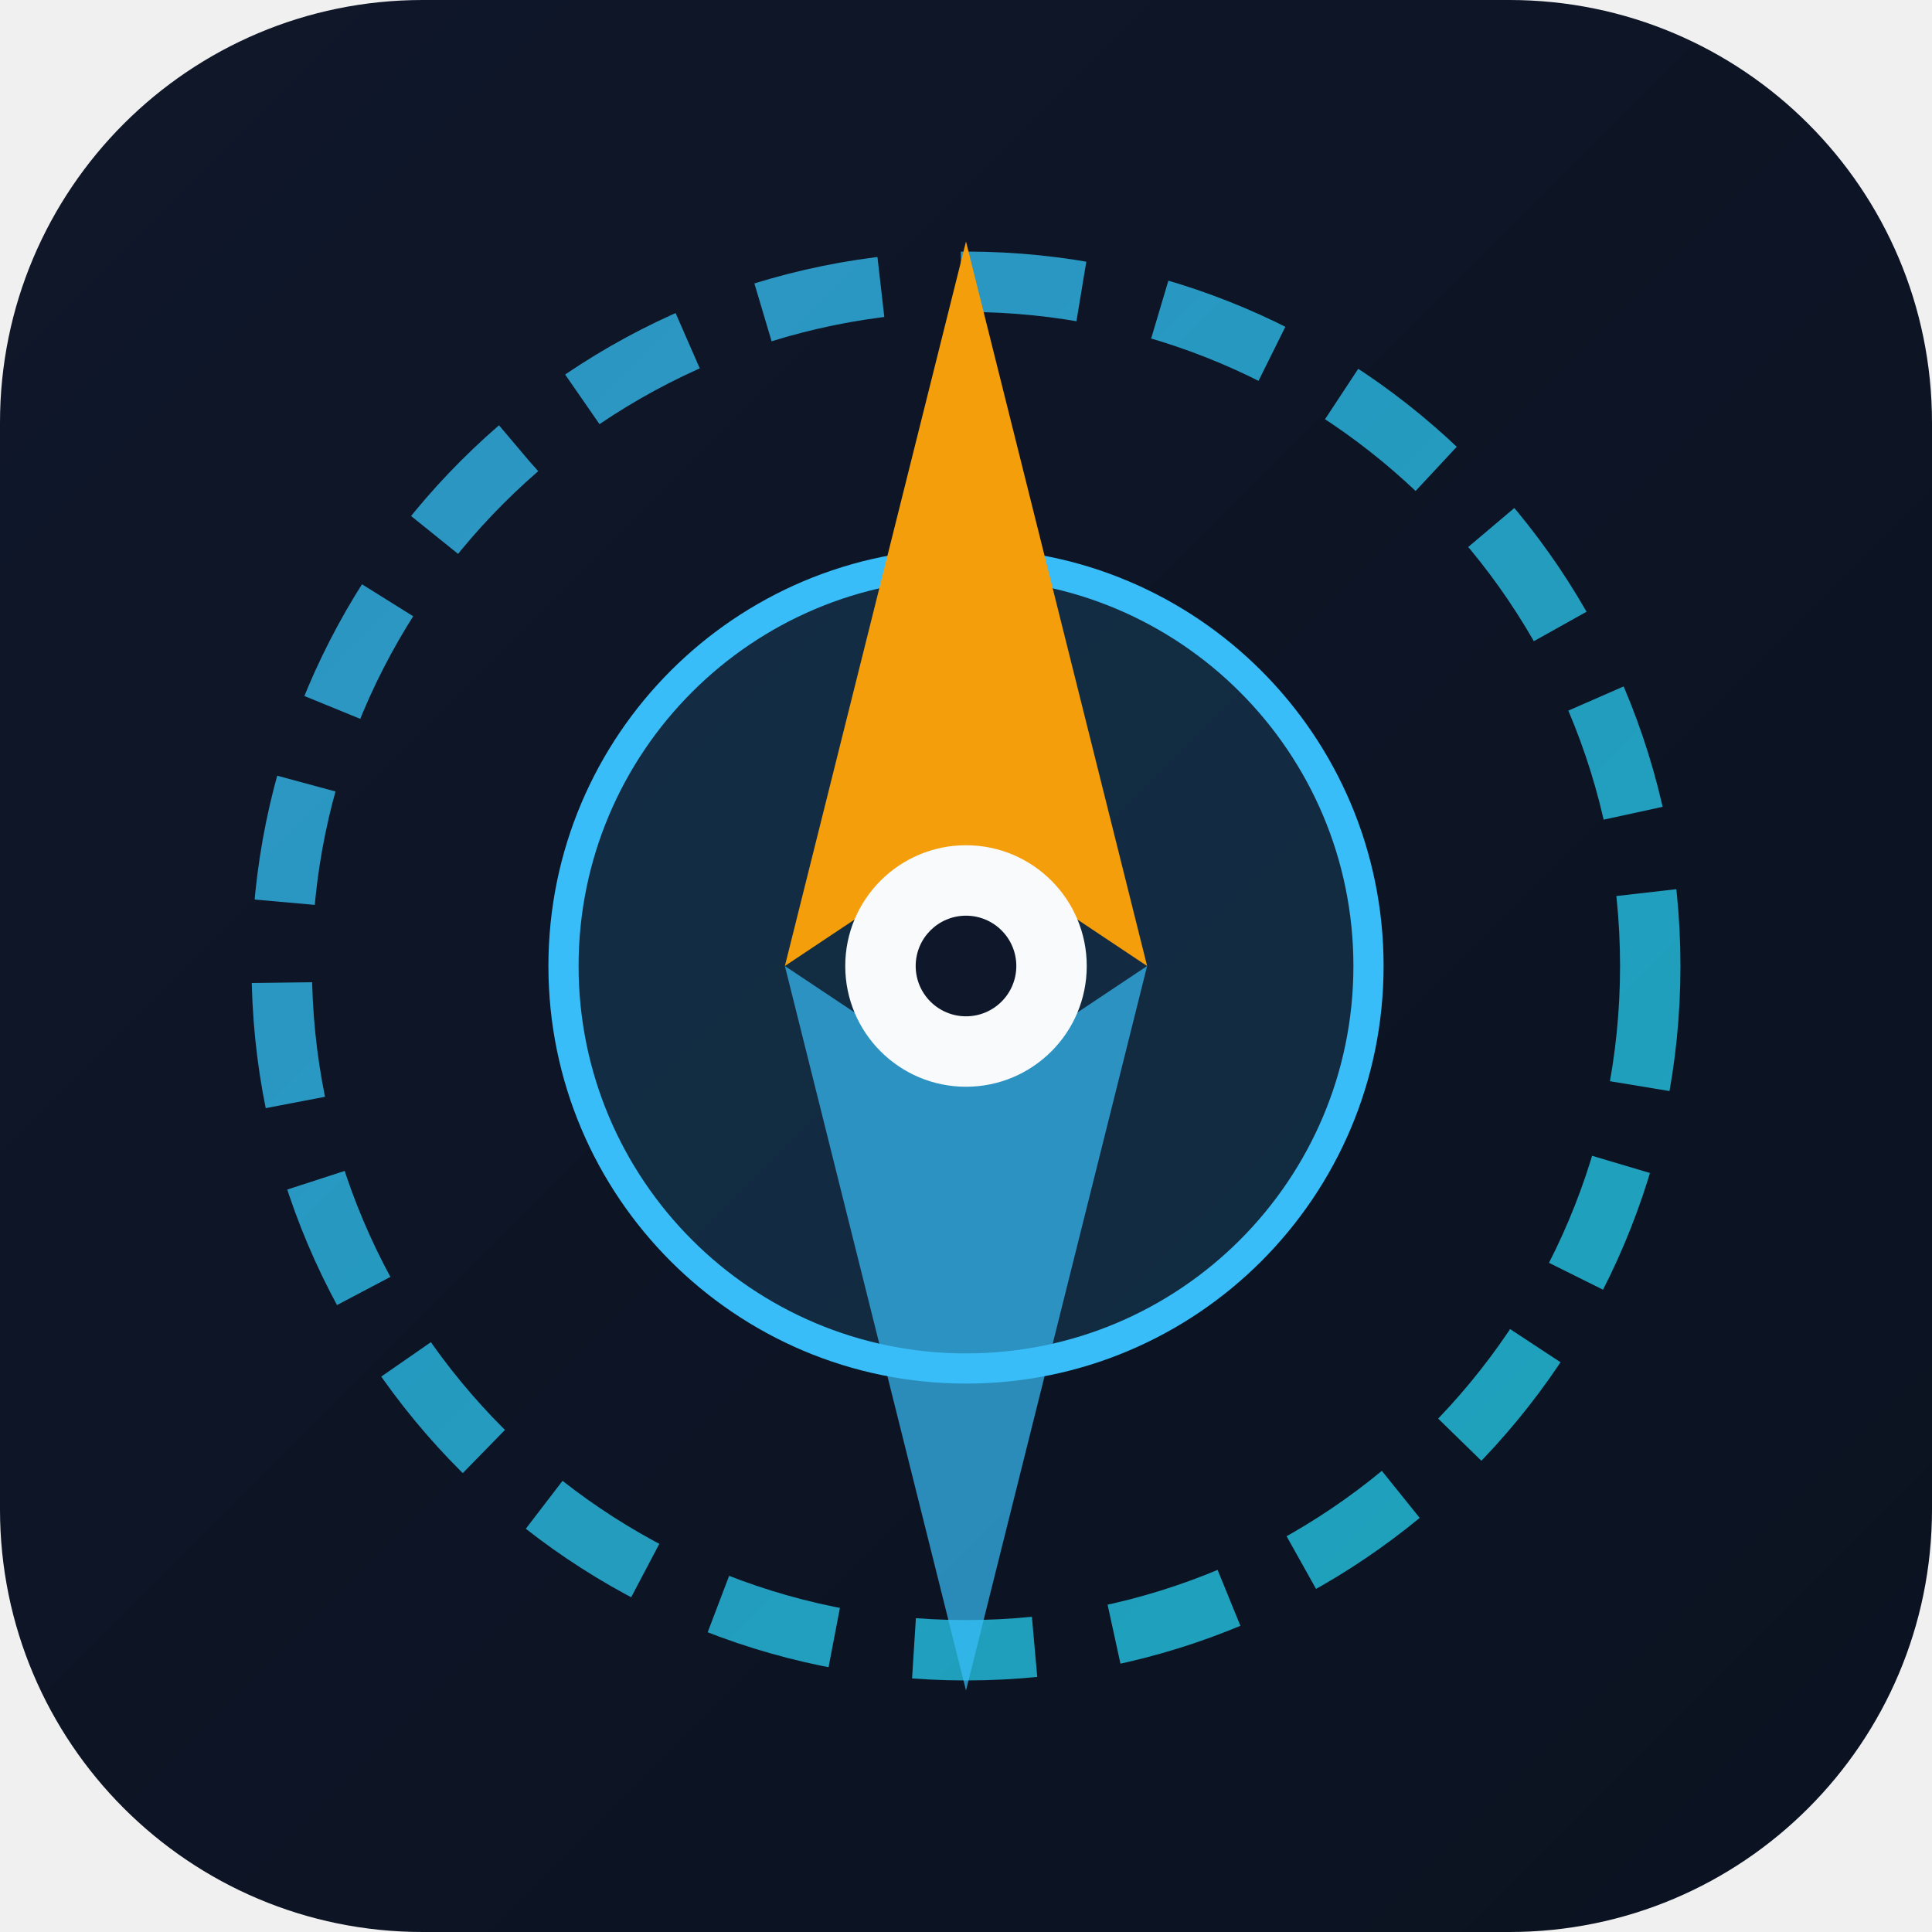
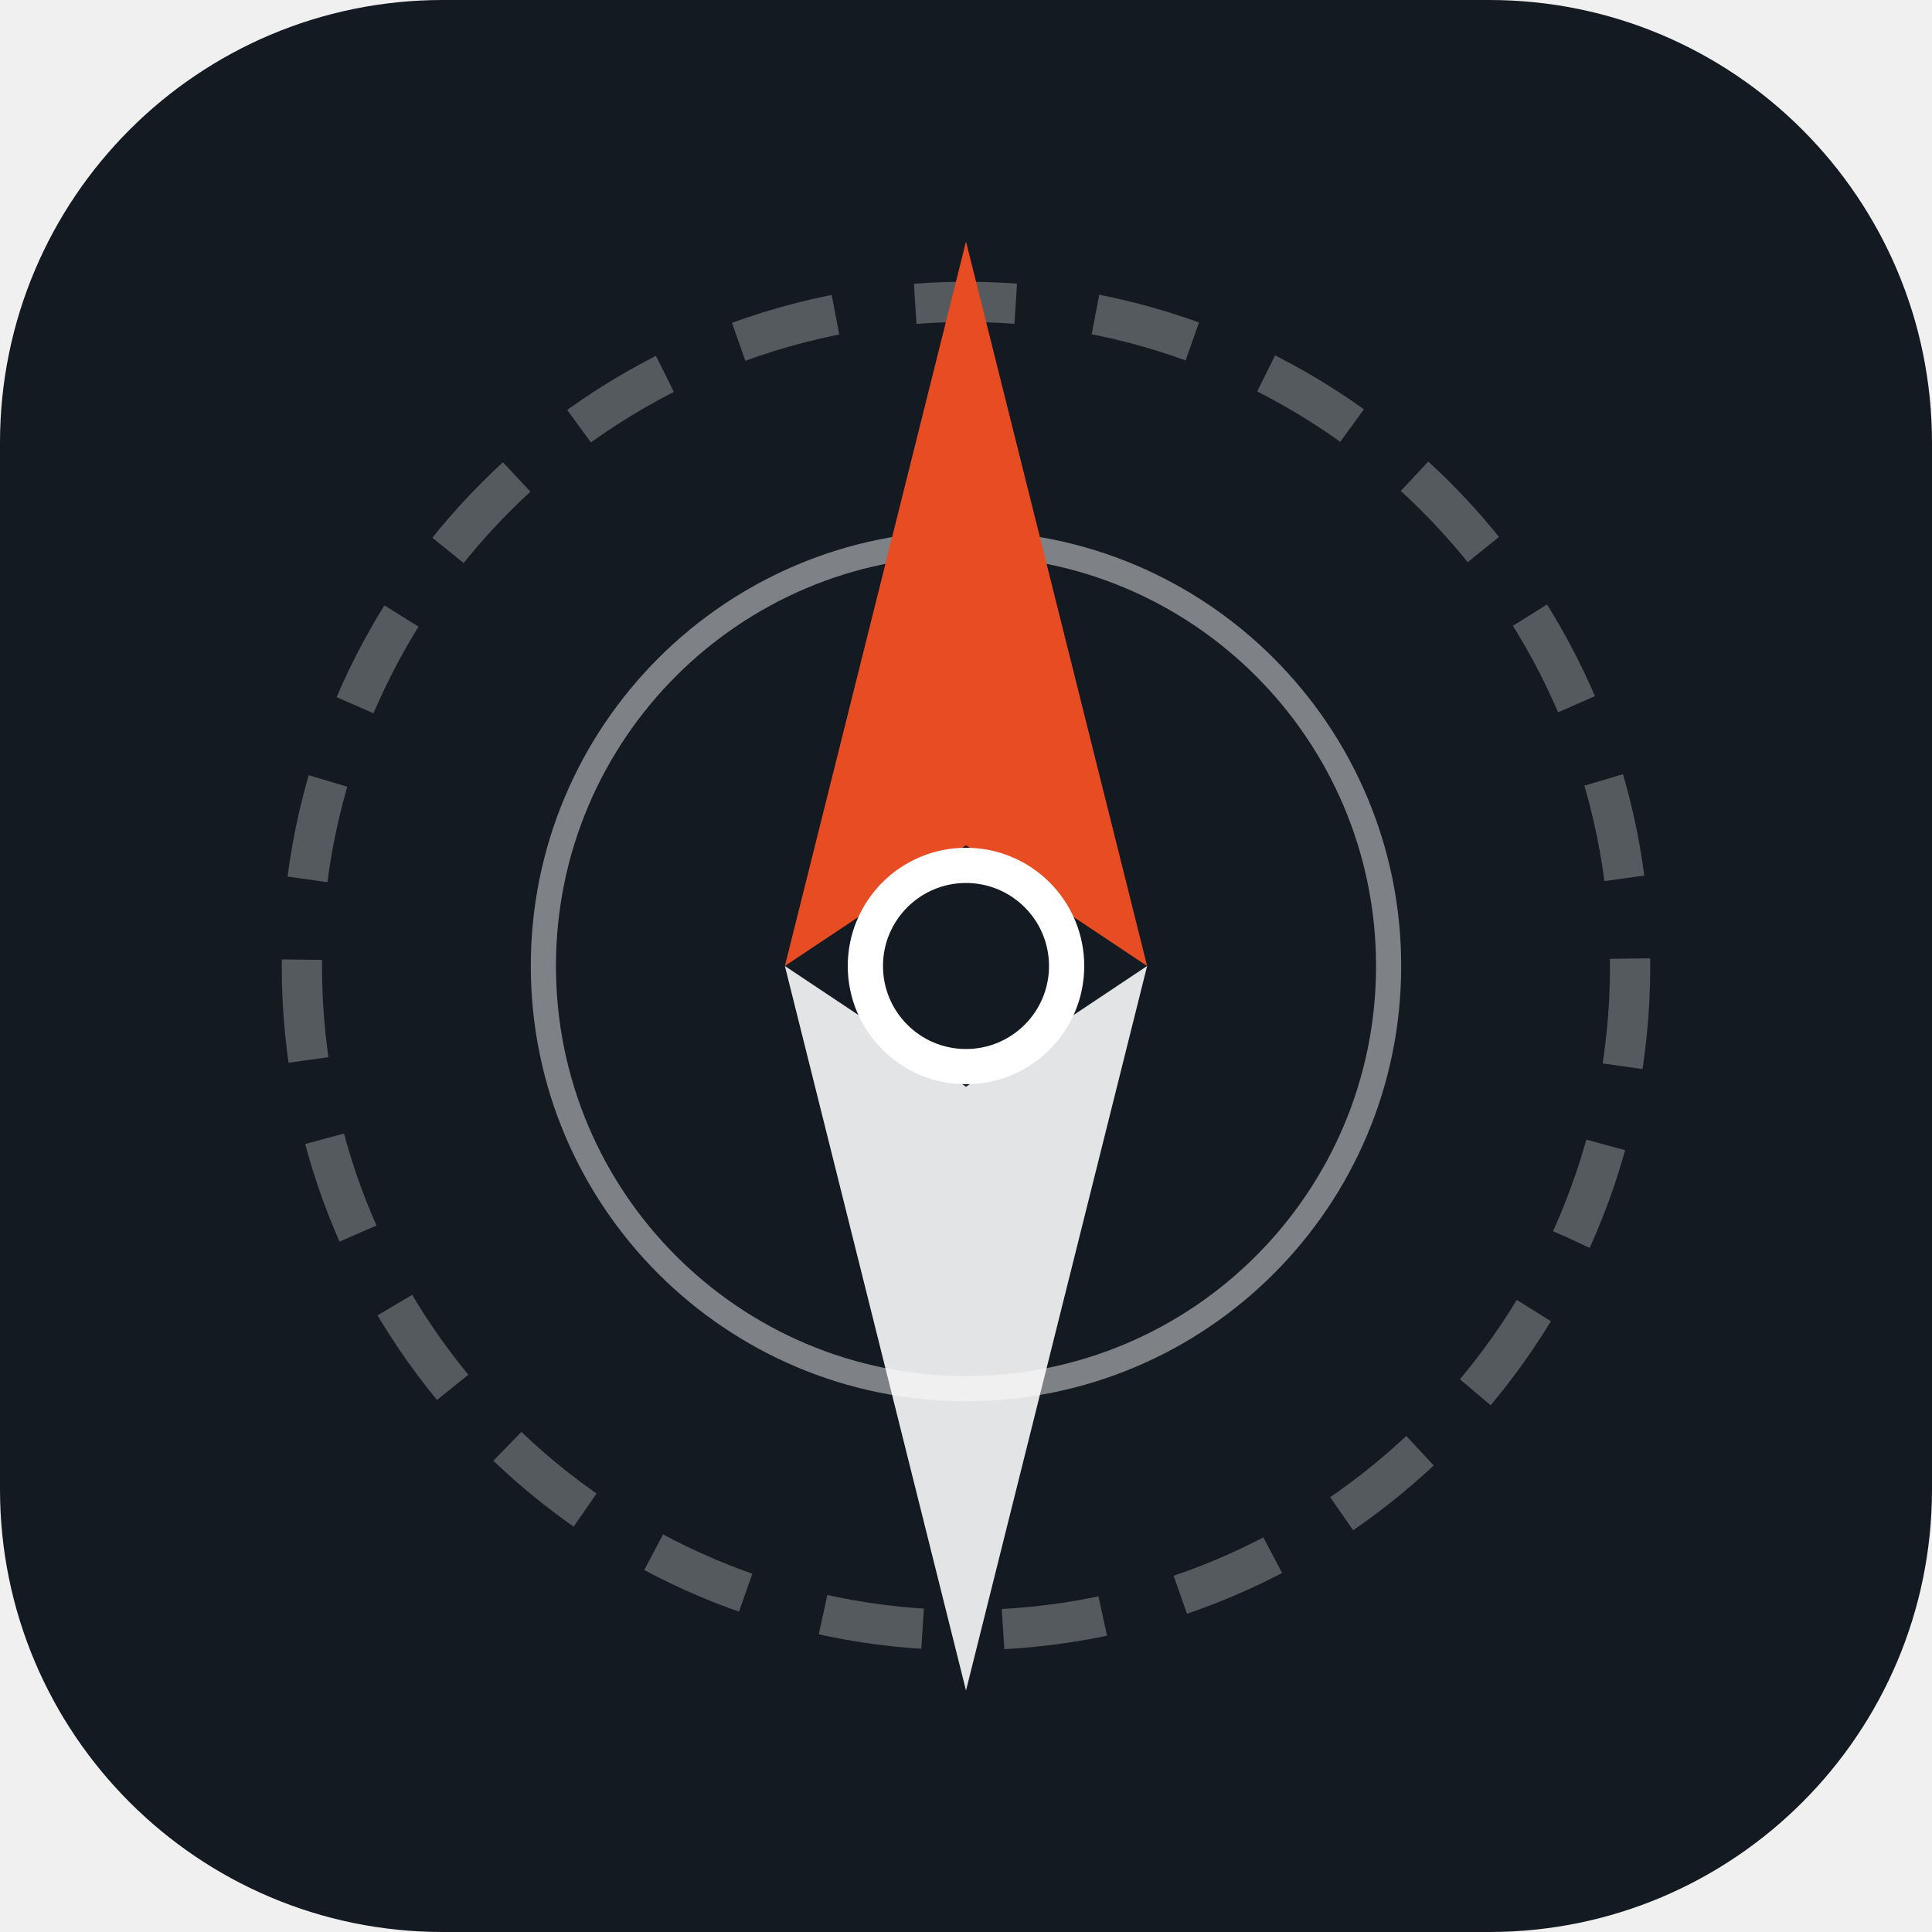
<svg xmlns="http://www.w3.org/2000/svg" viewBox="0 0 192 192">
-   <defs>
-     <linearGradient id="bg" x1="0" y1="0" x2="1" y2="1">
-       <stop offset="0%" stop-color="#0f172a" />
-       <stop offset="100%" stop-color="#0b1220" />
-     </linearGradient>
-     <linearGradient id="ring" x1="0" y1="0" x2="1" y2="1">
-       <stop offset="0%" stop-color="#38bdf8" />
-       <stop offset="100%" stop-color="#22d3ee" />
-     </linearGradient>
-   </defs>
-   <rect width="192" height="192" rx="42" fill="url(#bg)" />
-   <circle cx="96" cy="96" r="68" fill="none" stroke="url(#ring)" stroke-width="6" stroke-dasharray="12 8" opacity="0.75" />
-   <circle cx="96" cy="96" r="40" fill="rgba(56,189,248,0.14)" stroke="#38bdf8" stroke-width="3" />
-   <polygon points="96,24 114,96 96,84 78,96" fill="#f59e0b" />
-   <polygon points="96,168 114,96 96,108 78,96" fill="#38bdf8" opacity="0.7" />
-   <circle cx="96" cy="96" r="12" fill="#f8fafc" />
-   <circle cx="96" cy="96" r="5" fill="#0f172a" />
+   <rect width="192" height="192" rx="44" fill="#141A21" />
+   <circle cx="96" cy="96" r="66" fill="none" stroke="#FFFFFF" stroke-width="4" stroke-dasharray="10 8" opacity="0.28" />
+   <circle cx="96" cy="96" r="42" fill="none" stroke="#FFFFFF" stroke-width="2.5" opacity="0.45" />
+   <polygon points="96,24 114,96 96,84 78,96" fill="#E84C22" />
+   <polygon points="96,168 114,96 96,108 78,96" fill="#FFFFFF" opacity="0.88" />
+   <circle cx="96" cy="96" r="10" fill="#141A21" stroke="#FFFFFF" stroke-width="3.5" />
</svg>
